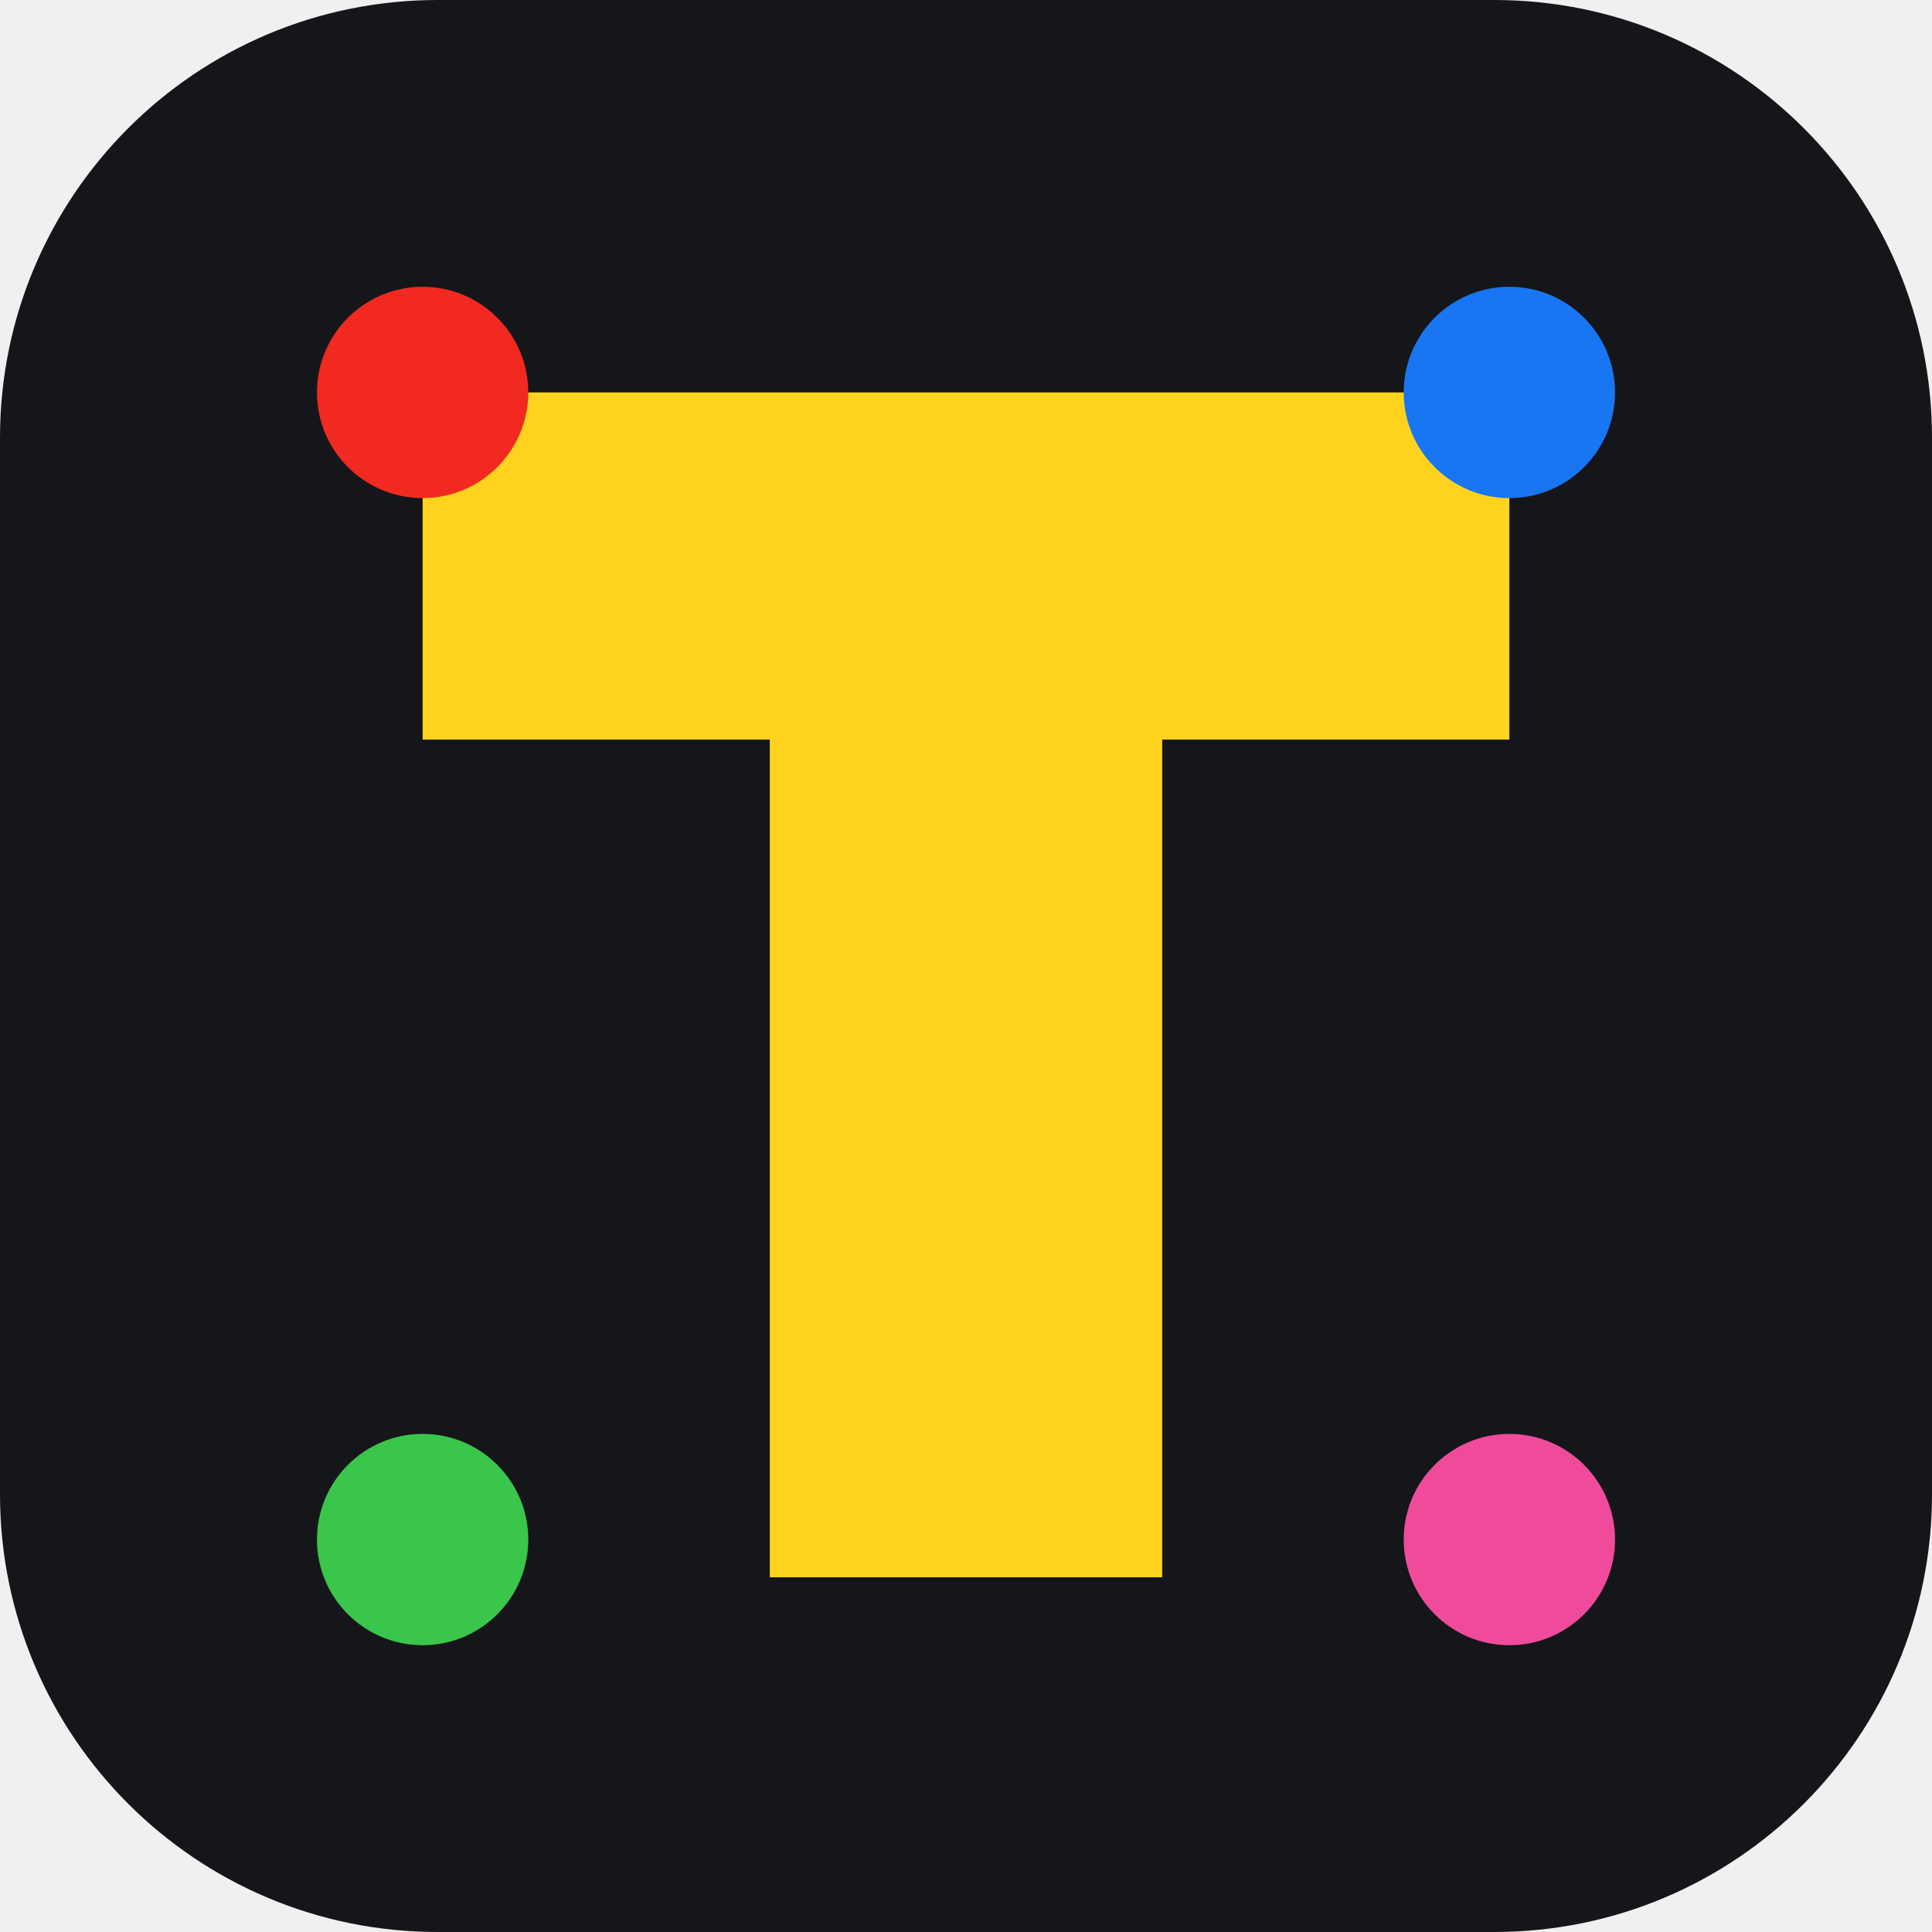
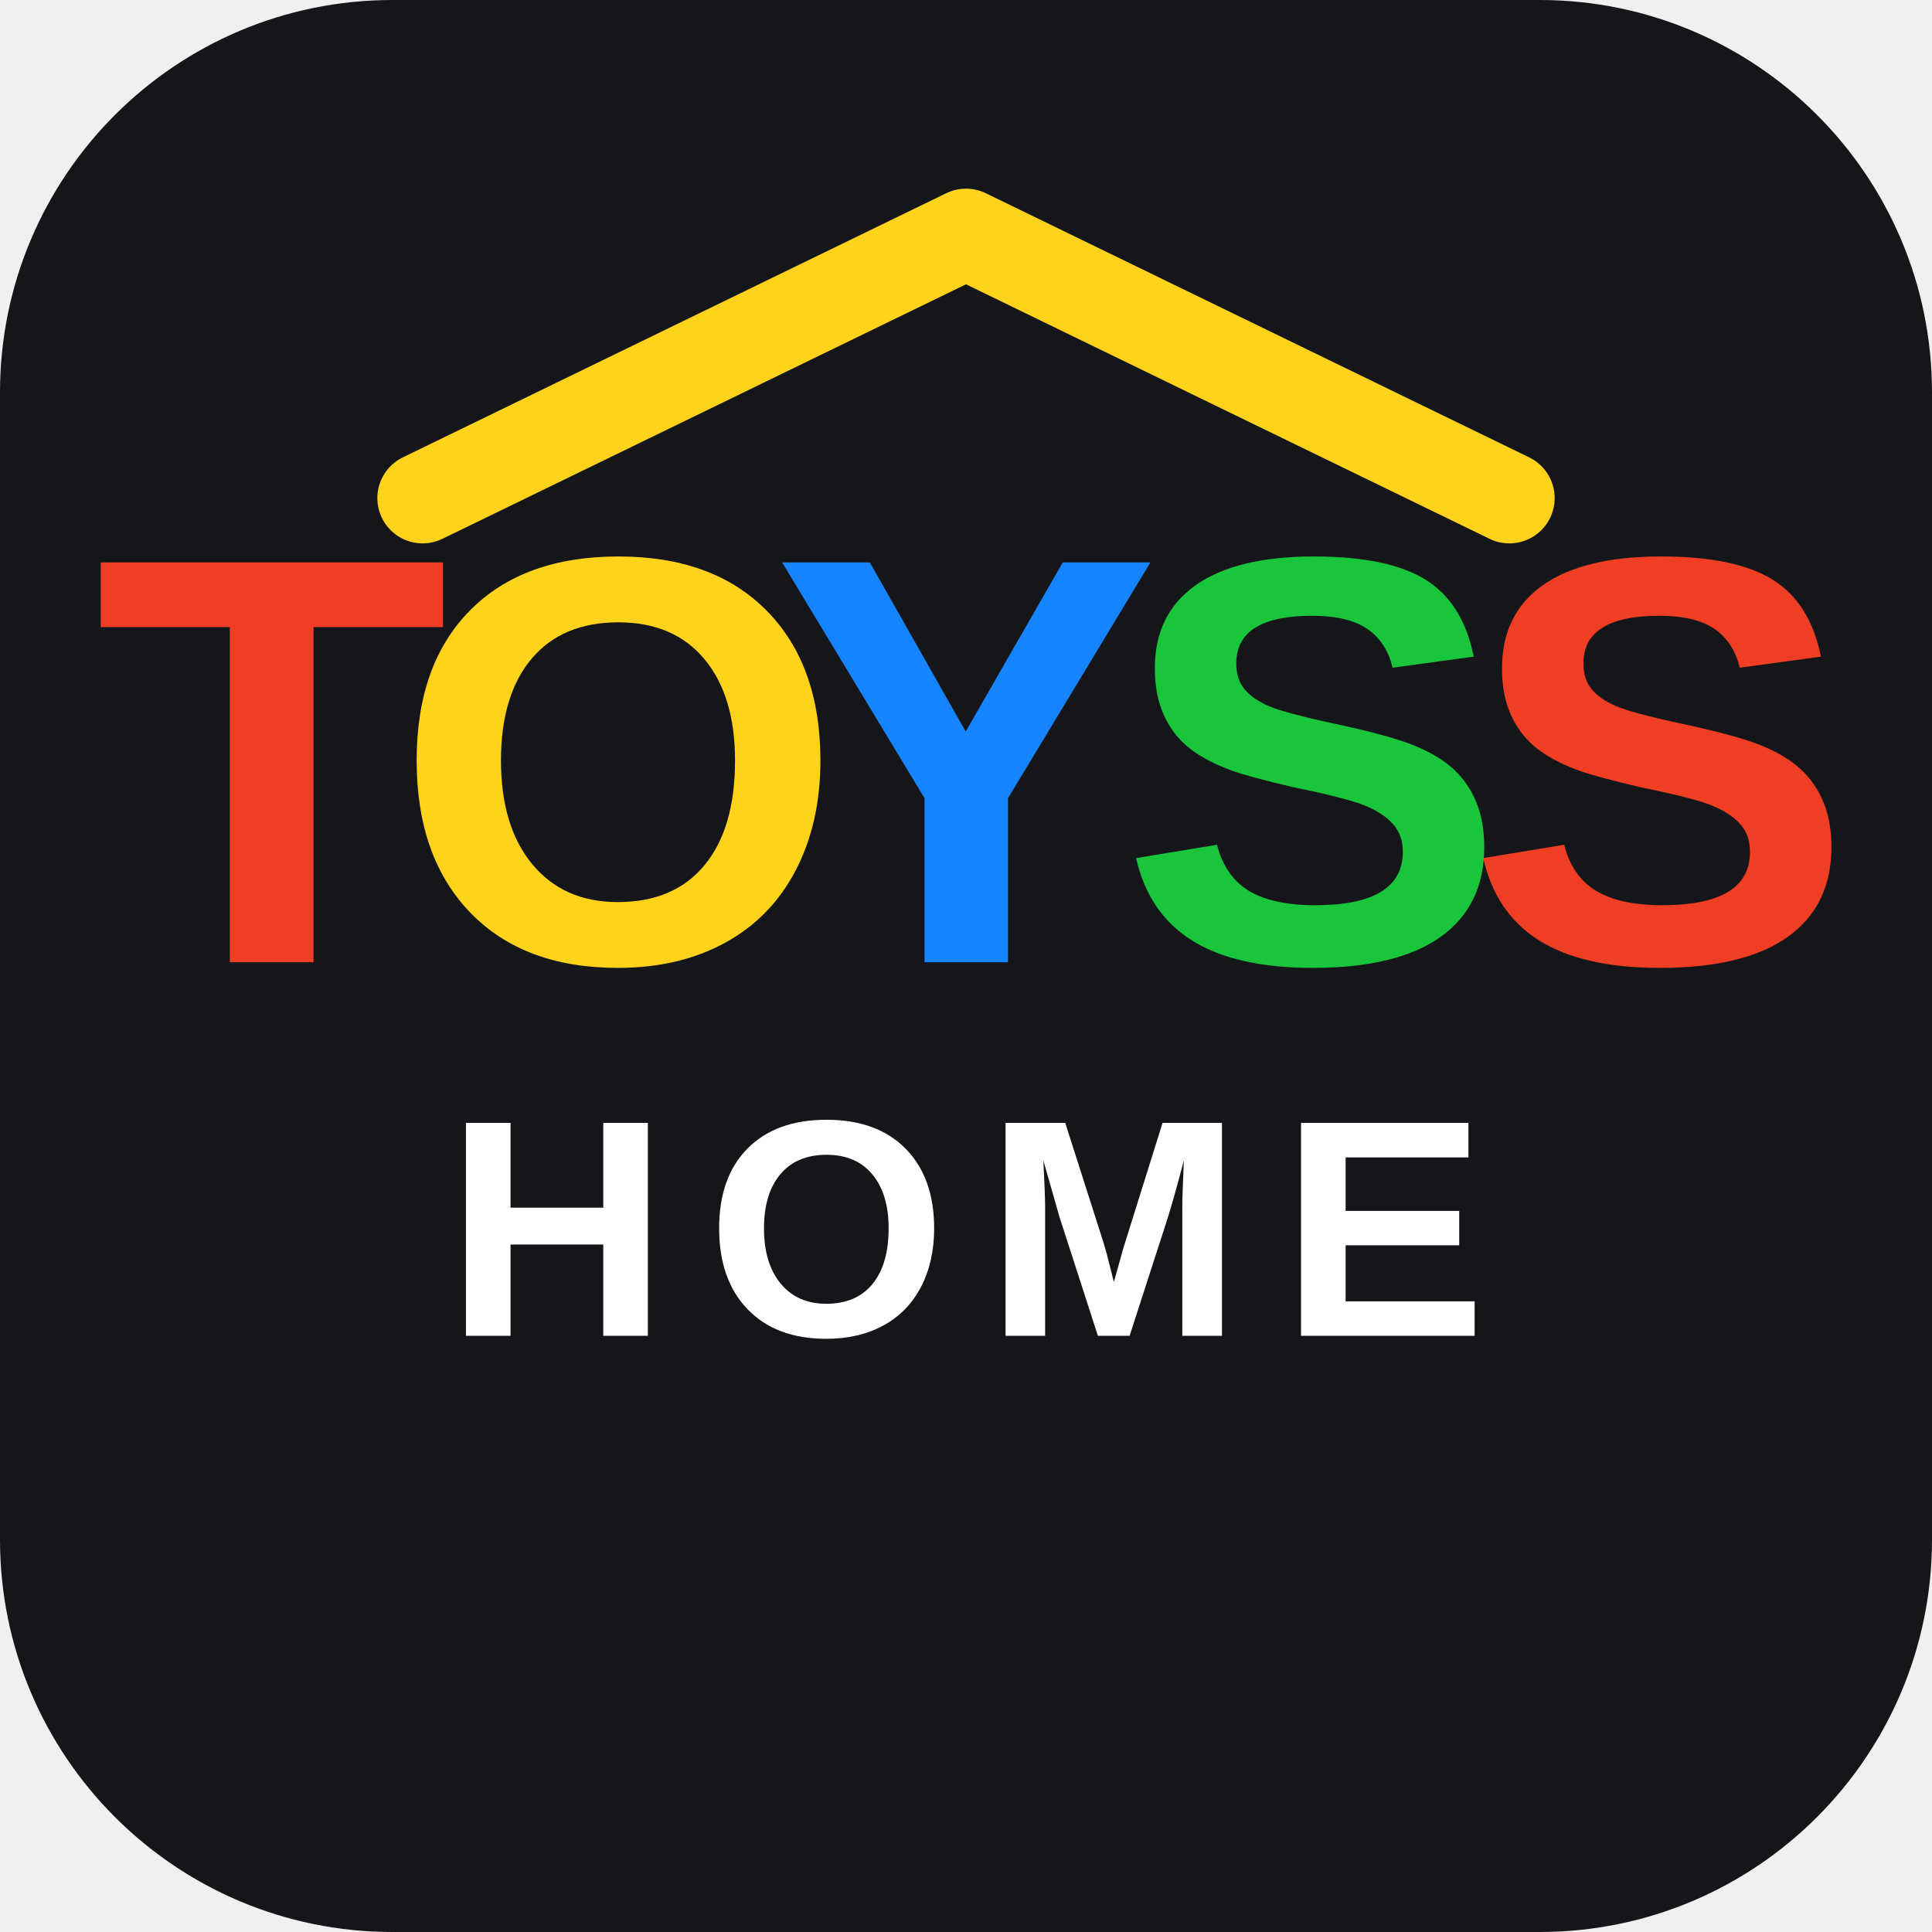
<svg xmlns="http://www.w3.org/2000/svg" viewBox="0 0 512 512">
-   <rect width="512" height="512" rx="116" fill="#15161a" />
-   <path d="M112 104h288v92h-92v222H204V196h-92z" fill="#ffd21e" />
-   <circle cx="112" cy="104" r="28" fill="#f12920" />
-   <circle cx="400" cy="104" r="28" fill="#1976f3" />
-   <circle cx="112" cy="408" r="28" fill="#39c64b" />
-   <circle cx="400" cy="408" r="28" fill="#f04b9b" />
+   <rect width="512" height="512" rx="104" fill="#15161a" />
+   <g font-family="Arial,Helvetica,sans-serif" font-weight="900" font-size="154" text-anchor="middle">
+     <text x="72" y="255" fill="#ef3e23">T</text>
+     <text x="164" y="255" fill="#ffd21c">O</text>
+     <text x="256" y="255" fill="#1684ff">Y</text>
+     <text x="348" y="255" fill="#19c53b">S</text>
+     <text x="440" y="255" fill="#ef3e23">S</text>
+   </g>
+   <text x="256" y="354" fill="#ffffff" font-family="Arial,Helvetica,sans-serif" font-weight="800" font-size="82" letter-spacing="10" text-anchor="middle">HOME</text>
+   <path d="M112 132 L256 62 L400 132" fill="none" stroke="#ffd21c" stroke-width="24" stroke-linecap="round" stroke-linejoin="round" />
</svg>
